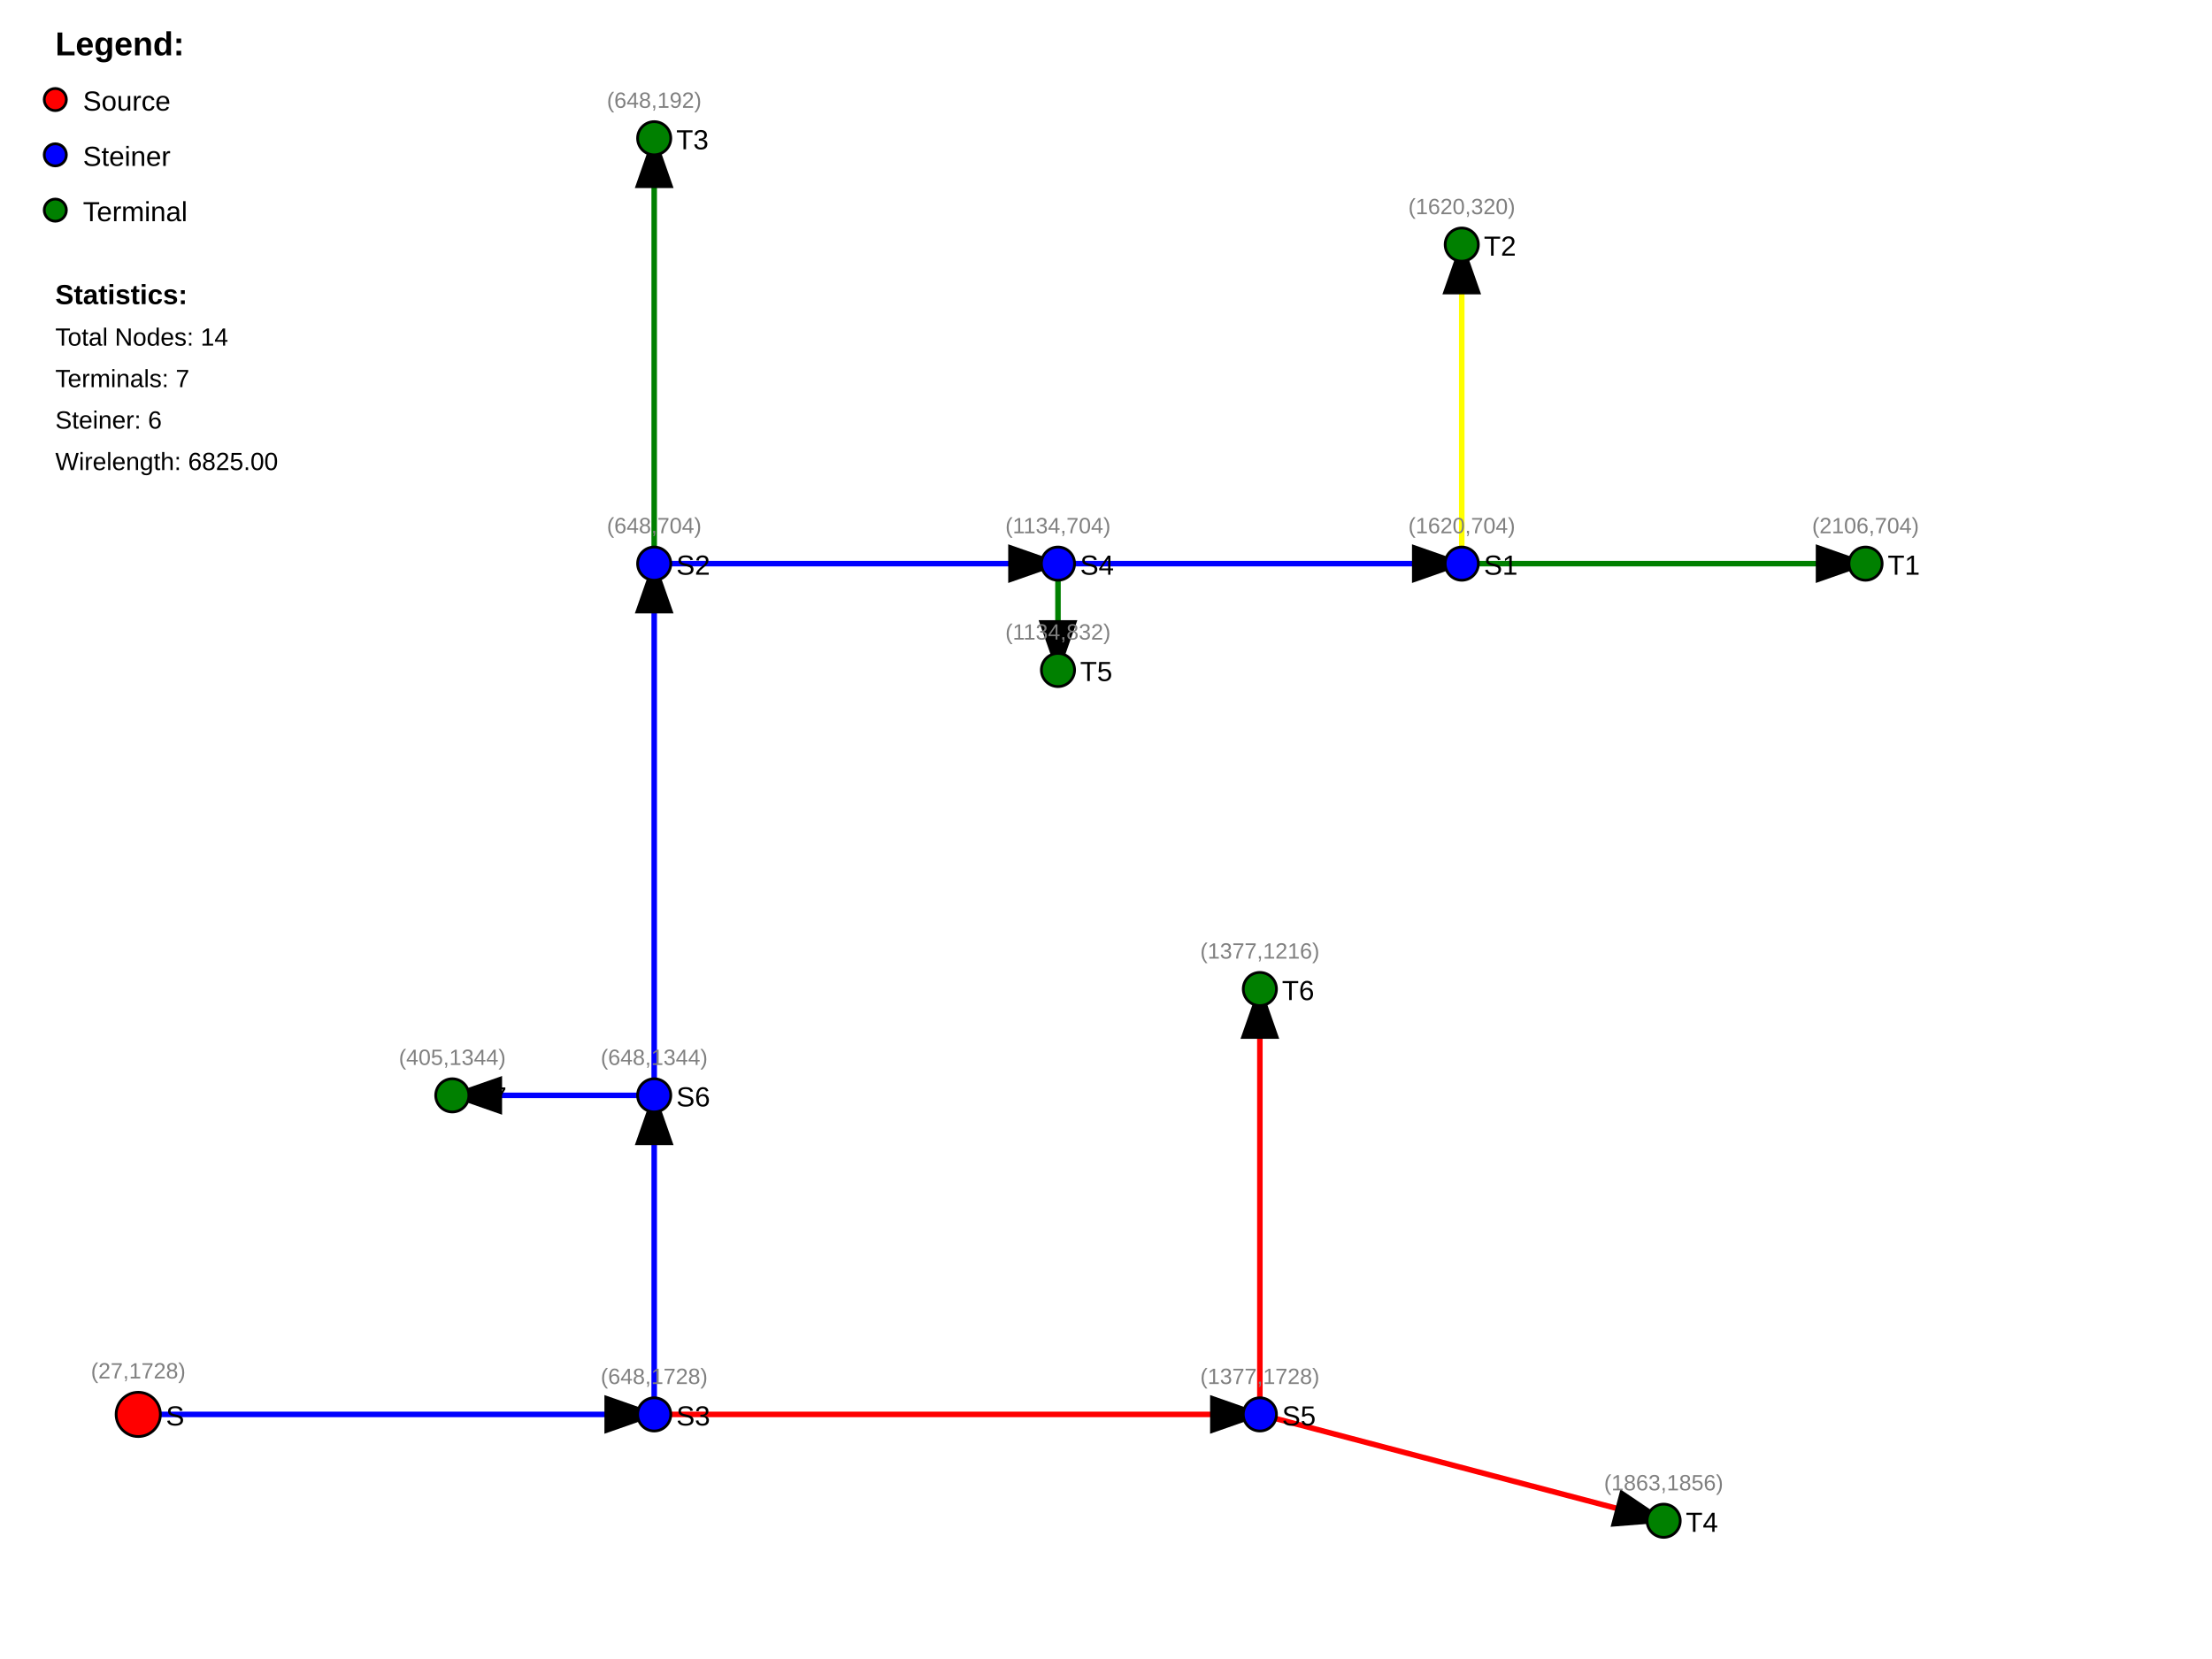
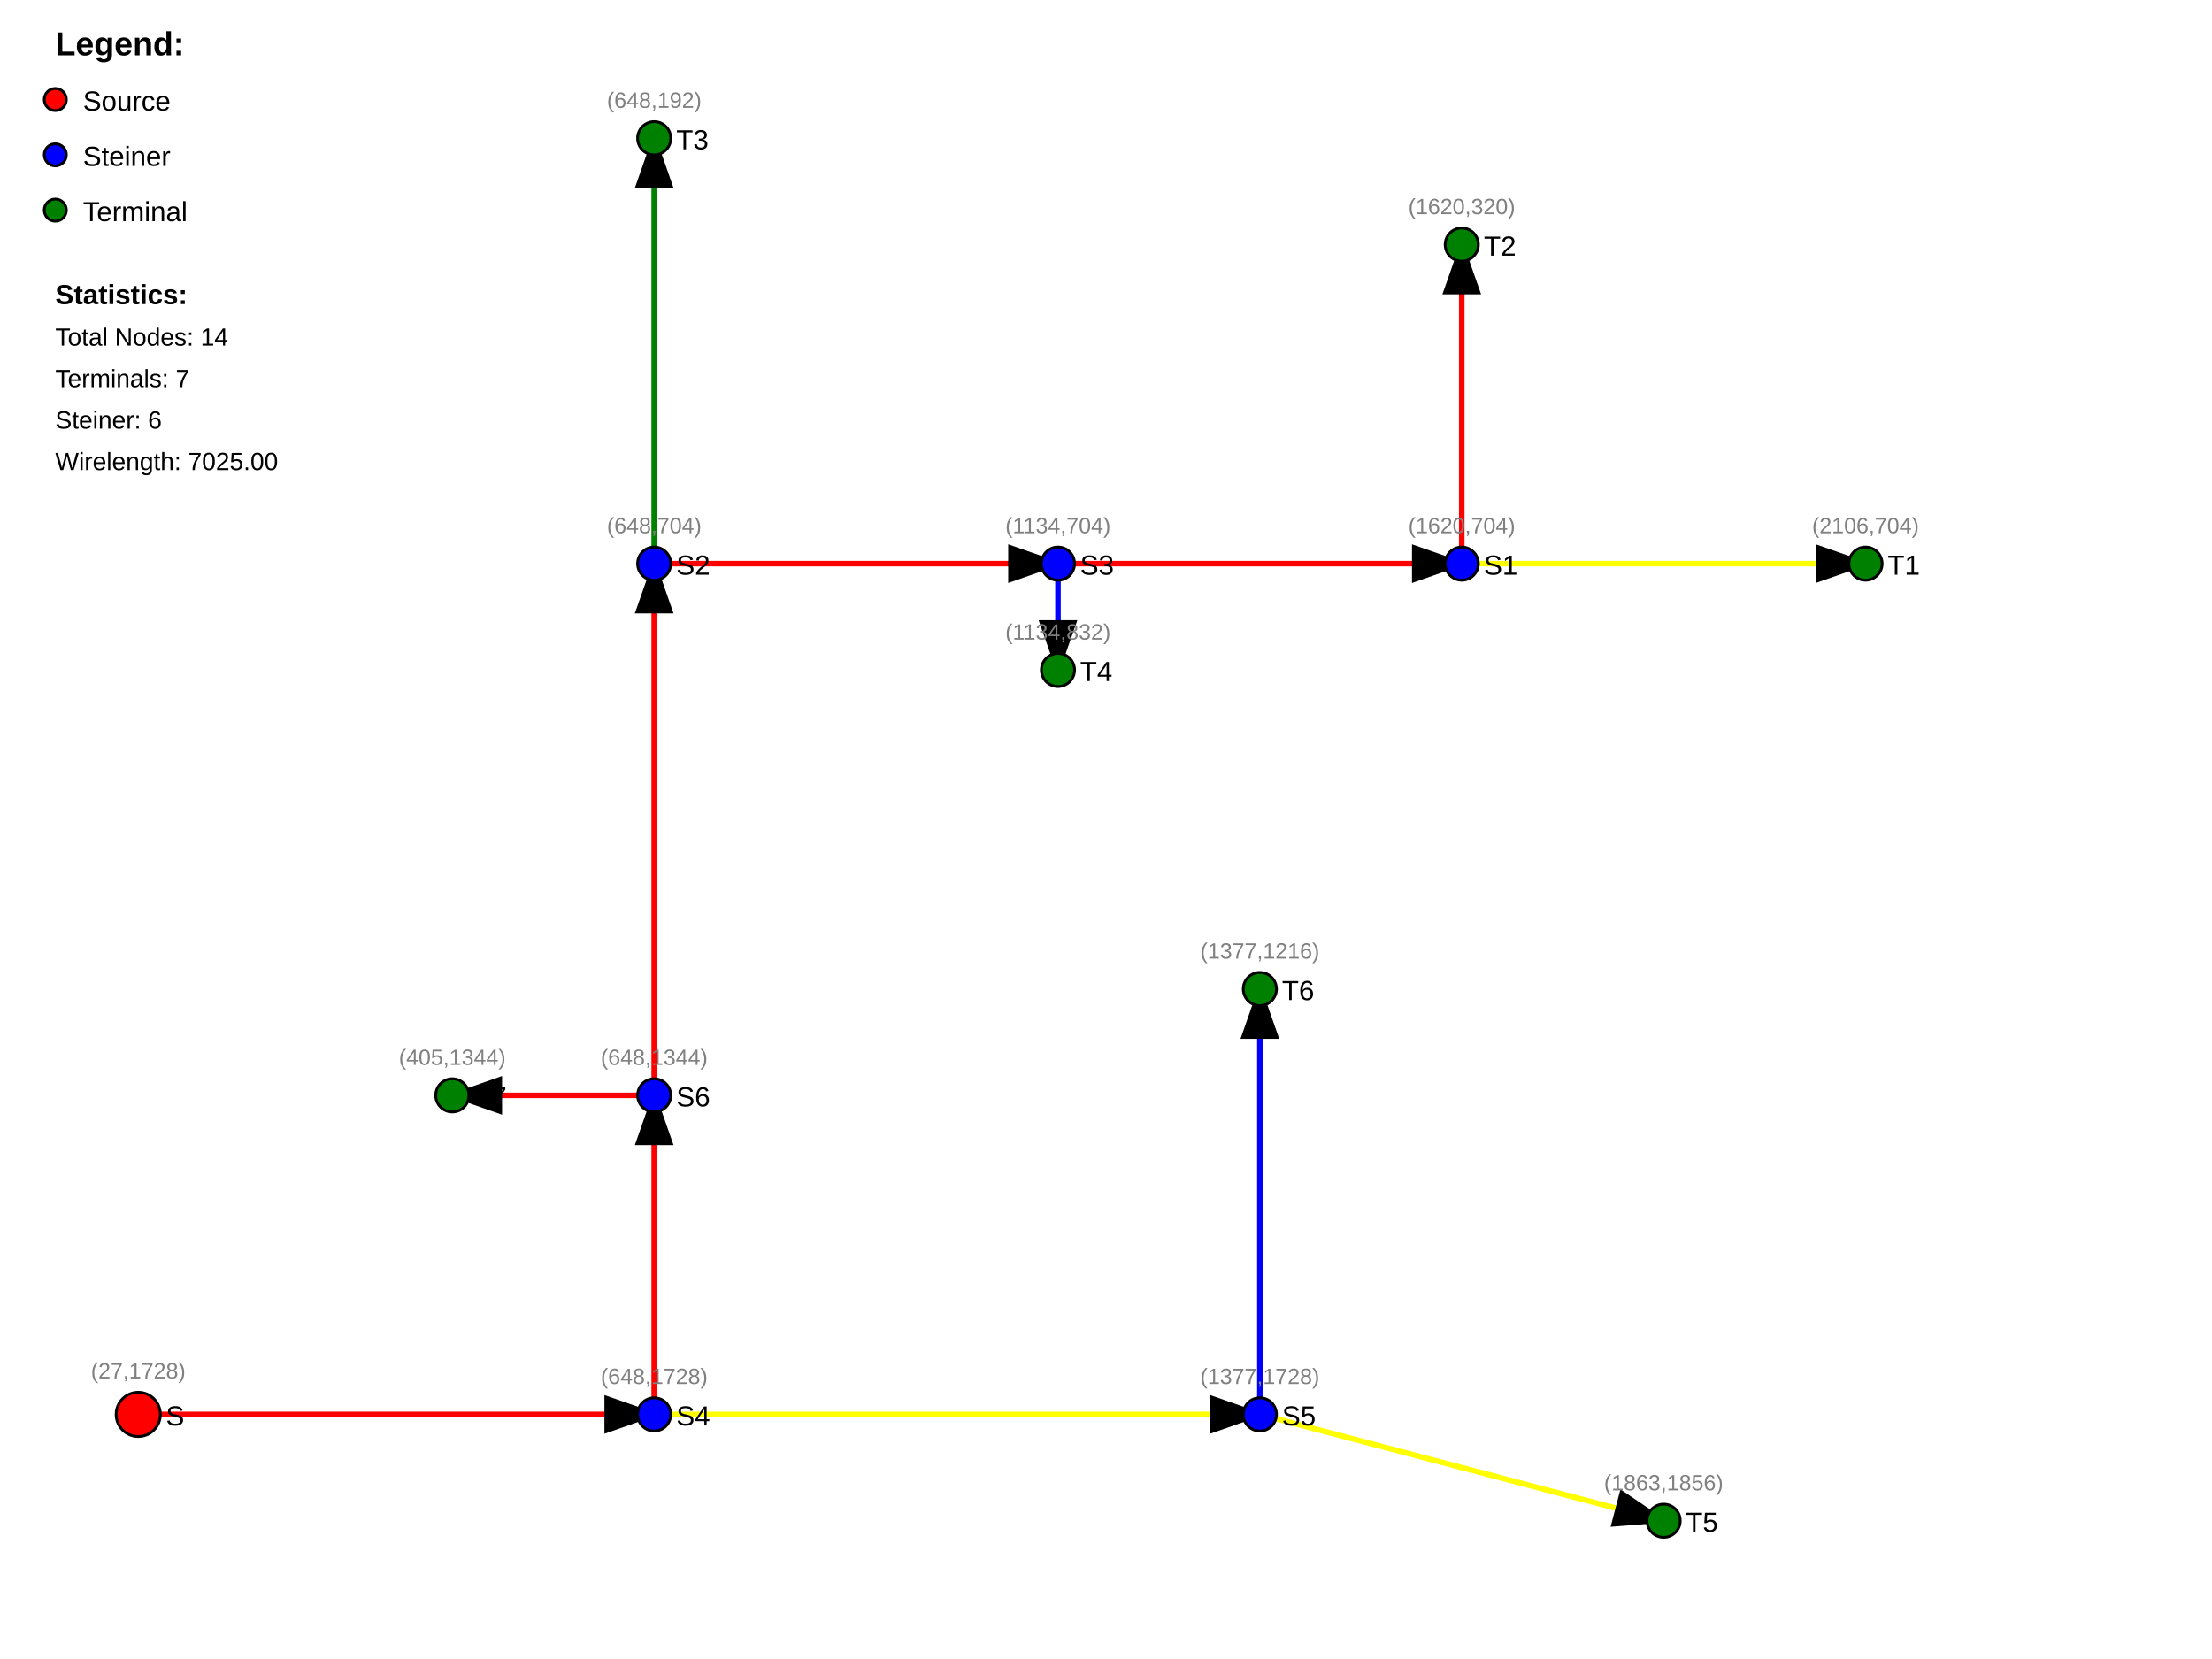
<svg xmlns="http://www.w3.org/2000/svg" width="800" height="600">
  <rect width="100%" height="100%" fill="white" />
  <defs>
    <marker id="arrowhead" markerWidth="10" markerHeight="7" refX="9" refY="3.5" orient="auto">
      <polygon points="0 0, 10 3.5, 0 7" fill="black" />
    </marker>
  </defs>
-   <line x1="50.0" y1="511.538" x2="236.599" y2="511.538" stroke="blue" stroke-width="2" marker-end="url(#arrowhead)" />
-   <line x1="236.599" y1="511.538" x2="455.649" y2="511.538" stroke="red" stroke-width="2" marker-end="url(#arrowhead)" />
-   <line x1="236.599" y1="511.538" x2="236.599" y2="396.154" stroke="blue" stroke-width="2" marker-end="url(#arrowhead)" />
-   <line x1="455.649" y1="511.538" x2="601.683" y2="550.0" stroke="red" stroke-width="2" marker-end="url(#arrowhead)" />
-   <line x1="455.649" y1="511.538" x2="455.649" y2="357.692" stroke="red" stroke-width="2" marker-end="url(#arrowhead)" />
-   <line x1="236.599" y1="396.154" x2="236.599" y2="203.846" stroke="blue" stroke-width="2" marker-end="url(#arrowhead)" />
-   <line x1="236.599" y1="396.154" x2="163.582" y2="396.154" stroke="blue" stroke-width="2" marker-end="url(#arrowhead)" />
+   <line x1="50.0" y1="511.538" x2="236.599" y2="511.538" stroke="red" stroke-width="2" marker-end="url(#arrowhead)" />
+   <line x1="236.599" y1="511.538" x2="455.649" y2="511.538" stroke="yellow" stroke-width="2" marker-end="url(#arrowhead)" />
+   <line x1="236.599" y1="511.538" x2="236.599" y2="396.154" stroke="red" stroke-width="2" marker-end="url(#arrowhead)" />
+   <line x1="455.649" y1="511.538" x2="601.683" y2="550.0" stroke="yellow" stroke-width="2" marker-end="url(#arrowhead)" />
+   <line x1="455.649" y1="511.538" x2="455.649" y2="357.692" stroke="blue" stroke-width="2" marker-end="url(#arrowhead)" />
+   <line x1="236.599" y1="396.154" x2="236.599" y2="203.846" stroke="red" stroke-width="2" marker-end="url(#arrowhead)" />
+   <line x1="236.599" y1="396.154" x2="163.582" y2="396.154" stroke="red" stroke-width="2" marker-end="url(#arrowhead)" />
  <line x1="236.599" y1="203.846" x2="236.599" y2="50.0" stroke="green" stroke-width="2" marker-end="url(#arrowhead)" />
-   <line x1="236.599" y1="203.846" x2="382.632" y2="203.846" stroke="blue" stroke-width="2" marker-end="url(#arrowhead)" />
-   <line x1="382.632" y1="203.846" x2="528.666" y2="203.846" stroke="blue" stroke-width="2" marker-end="url(#arrowhead)" />
-   <line x1="382.632" y1="203.846" x2="382.632" y2="242.308" stroke="green" stroke-width="2" marker-end="url(#arrowhead)" />
-   <line x1="528.666" y1="203.846" x2="674.7" y2="203.846" stroke="green" stroke-width="2" marker-end="url(#arrowhead)" />
-   <line x1="528.666" y1="203.846" x2="528.666" y2="88.462" stroke="yellow" stroke-width="2" marker-end="url(#arrowhead)" />
+   <line x1="236.599" y1="203.846" x2="382.632" y2="203.846" stroke="red" stroke-width="2" marker-end="url(#arrowhead)" />
+   <line x1="382.632" y1="203.846" x2="528.666" y2="203.846" stroke="red" stroke-width="2" marker-end="url(#arrowhead)" />
+   <line x1="382.632" y1="203.846" x2="382.632" y2="242.308" stroke="blue" stroke-width="2" marker-end="url(#arrowhead)" />
+   <line x1="528.666" y1="203.846" x2="674.7" y2="203.846" stroke="yellow" stroke-width="2" marker-end="url(#arrowhead)" />
+   <line x1="528.666" y1="203.846" x2="528.666" y2="88.462" stroke="red" stroke-width="2" marker-end="url(#arrowhead)" />
  <circle cx="50.0" cy="511.538" r="8" fill="red" stroke="black" stroke-width="1" />
  <text x="60.0" y="515.538" font-family="Arial" font-size="10" fill="black">S</text>
  <text x="50.0" y="498.538" font-family="Arial" font-size="8" fill="gray" text-anchor="middle">(27,1728)</text>
  <circle cx="674.7" cy="203.846" r="6" fill="green" stroke="black" stroke-width="1" />
  <text x="682.7" y="207.846" font-family="Arial" font-size="10" fill="black">T1</text>
  <text x="674.7" y="192.846" font-family="Arial" font-size="8" fill="gray" text-anchor="middle">(2106,704)</text>
  <circle cx="528.666" cy="203.846" r="6" fill="blue" stroke="black" stroke-width="1" />
  <text x="536.666" y="207.846" font-family="Arial" font-size="10" fill="black">S1</text>
  <text x="528.666" y="192.846" font-family="Arial" font-size="8" fill="gray" text-anchor="middle">(1620,704)</text>
  <circle cx="528.666" cy="88.462" r="6" fill="green" stroke="black" stroke-width="1" />
  <text x="536.666" y="92.462" font-family="Arial" font-size="10" fill="black">T2</text>
  <text x="528.666" y="77.462" font-family="Arial" font-size="8" fill="gray" text-anchor="middle">(1620,320)</text>
  <circle cx="236.599" cy="203.846" r="6" fill="blue" stroke="black" stroke-width="1" />
  <text x="244.599" y="207.846" font-family="Arial" font-size="10" fill="black">S2</text>
  <text x="236.599" y="192.846" font-family="Arial" font-size="8" fill="gray" text-anchor="middle">(648,704)</text>
  <circle cx="236.599" cy="50.0" r="6" fill="green" stroke="black" stroke-width="1" />
  <text x="244.599" y="54.0" font-family="Arial" font-size="10" fill="black">T3</text>
  <text x="236.599" y="39.0" font-family="Arial" font-size="8" fill="gray" text-anchor="middle">(648,192)</text>
+   <circle cx="382.632" cy="203.846" r="6" fill="blue" stroke="black" stroke-width="1" />
+   <text x="390.632" y="207.846" font-family="Arial" font-size="10" fill="black">S3</text>
+   <text x="382.632" y="192.846" font-family="Arial" font-size="8" fill="gray" text-anchor="middle">(1134,704)</text>
+   <circle cx="382.632" cy="242.308" r="6" fill="green" stroke="black" stroke-width="1" />
+   <text x="390.632" y="246.308" font-family="Arial" font-size="10" fill="black">T4</text>
+   <text x="382.632" y="231.308" font-family="Arial" font-size="8" fill="gray" text-anchor="middle">(1134,832)</text>
  <circle cx="236.599" cy="511.538" r="6" fill="blue" stroke="black" stroke-width="1" />
-   <text x="244.599" y="515.538" font-family="Arial" font-size="10" fill="black">S3</text>
+   <text x="244.599" y="515.538" font-family="Arial" font-size="10" fill="black">S4</text>
  <text x="236.599" y="500.538" font-family="Arial" font-size="8" fill="gray" text-anchor="middle">(648,1728)</text>
  <circle cx="601.683" cy="550.0" r="6" fill="green" stroke="black" stroke-width="1" />
-   <text x="609.683" y="554.0" font-family="Arial" font-size="10" fill="black">T4</text>
+   <text x="609.683" y="554.0" font-family="Arial" font-size="10" fill="black">T5</text>
  <text x="601.683" y="539.0" font-family="Arial" font-size="8" fill="gray" text-anchor="middle">(1863,1856)</text>
-   <circle cx="382.632" cy="203.846" r="6" fill="blue" stroke="black" stroke-width="1" />
-   <text x="390.632" y="207.846" font-family="Arial" font-size="10" fill="black">S4</text>
-   <text x="382.632" y="192.846" font-family="Arial" font-size="8" fill="gray" text-anchor="middle">(1134,704)</text>
-   <circle cx="382.632" cy="242.308" r="6" fill="green" stroke="black" stroke-width="1" />
-   <text x="390.632" y="246.308" font-family="Arial" font-size="10" fill="black">T5</text>
-   <text x="382.632" y="231.308" font-family="Arial" font-size="8" fill="gray" text-anchor="middle">(1134,832)</text>
  <circle cx="455.649" cy="511.538" r="6" fill="blue" stroke="black" stroke-width="1" />
  <text x="463.649" y="515.538" font-family="Arial" font-size="10" fill="black">S5</text>
  <text x="455.649" y="500.538" font-family="Arial" font-size="8" fill="gray" text-anchor="middle">(1377,1728)</text>
  <circle cx="455.649" cy="357.692" r="6" fill="green" stroke="black" stroke-width="1" />
  <text x="463.649" y="361.692" font-family="Arial" font-size="10" fill="black">T6</text>
  <text x="455.649" y="346.692" font-family="Arial" font-size="8" fill="gray" text-anchor="middle">(1377,1216)</text>
  <circle cx="236.599" cy="396.154" r="6" fill="blue" stroke="black" stroke-width="1" />
  <text x="244.599" y="400.154" font-family="Arial" font-size="10" fill="black">S6</text>
  <text x="236.599" y="385.154" font-family="Arial" font-size="8" fill="gray" text-anchor="middle">(648,1344)</text>
  <circle cx="163.582" cy="396.154" r="6" fill="green" stroke="black" stroke-width="1" />
  <text x="171.582" y="400.154" font-family="Arial" font-size="10" fill="black">T7</text>
  <text x="163.582" y="385.154" font-family="Arial" font-size="8" fill="gray" text-anchor="middle">(405,1344)</text>
  <text x="20" y="20" font-family="Arial" font-size="12" font-weight="bold">Legend:</text>
  <circle cx="20" cy="36" r="4" fill="red" stroke="black" />
  <text x="30" y="40" font-family="Arial" font-size="10">Source</text>
  <circle cx="20" cy="56" r="4" fill="blue" stroke="black" />
  <text x="30" y="60" font-family="Arial" font-size="10">Steiner</text>
  <circle cx="20" cy="76" r="4" fill="green" stroke="black" />
  <text x="30" y="80" font-family="Arial" font-size="10">Terminal</text>
  <text x="20" y="110" font-family="Arial" font-size="10" font-weight="bold">Statistics:</text>
  <text x="20" y="125" font-family="Arial" font-size="9">Total Nodes: 14</text>
  <text x="20" y="140" font-family="Arial" font-size="9">Terminals: 7</text>
  <text x="20" y="155" font-family="Arial" font-size="9">Steiner: 6</text>
-   <text x="20" y="170" font-family="Arial" font-size="9">Wirelength: 6825.00</text>
+   <text x="20" y="170" font-family="Arial" font-size="9">Wirelength: 7025.00</text>
</svg>
